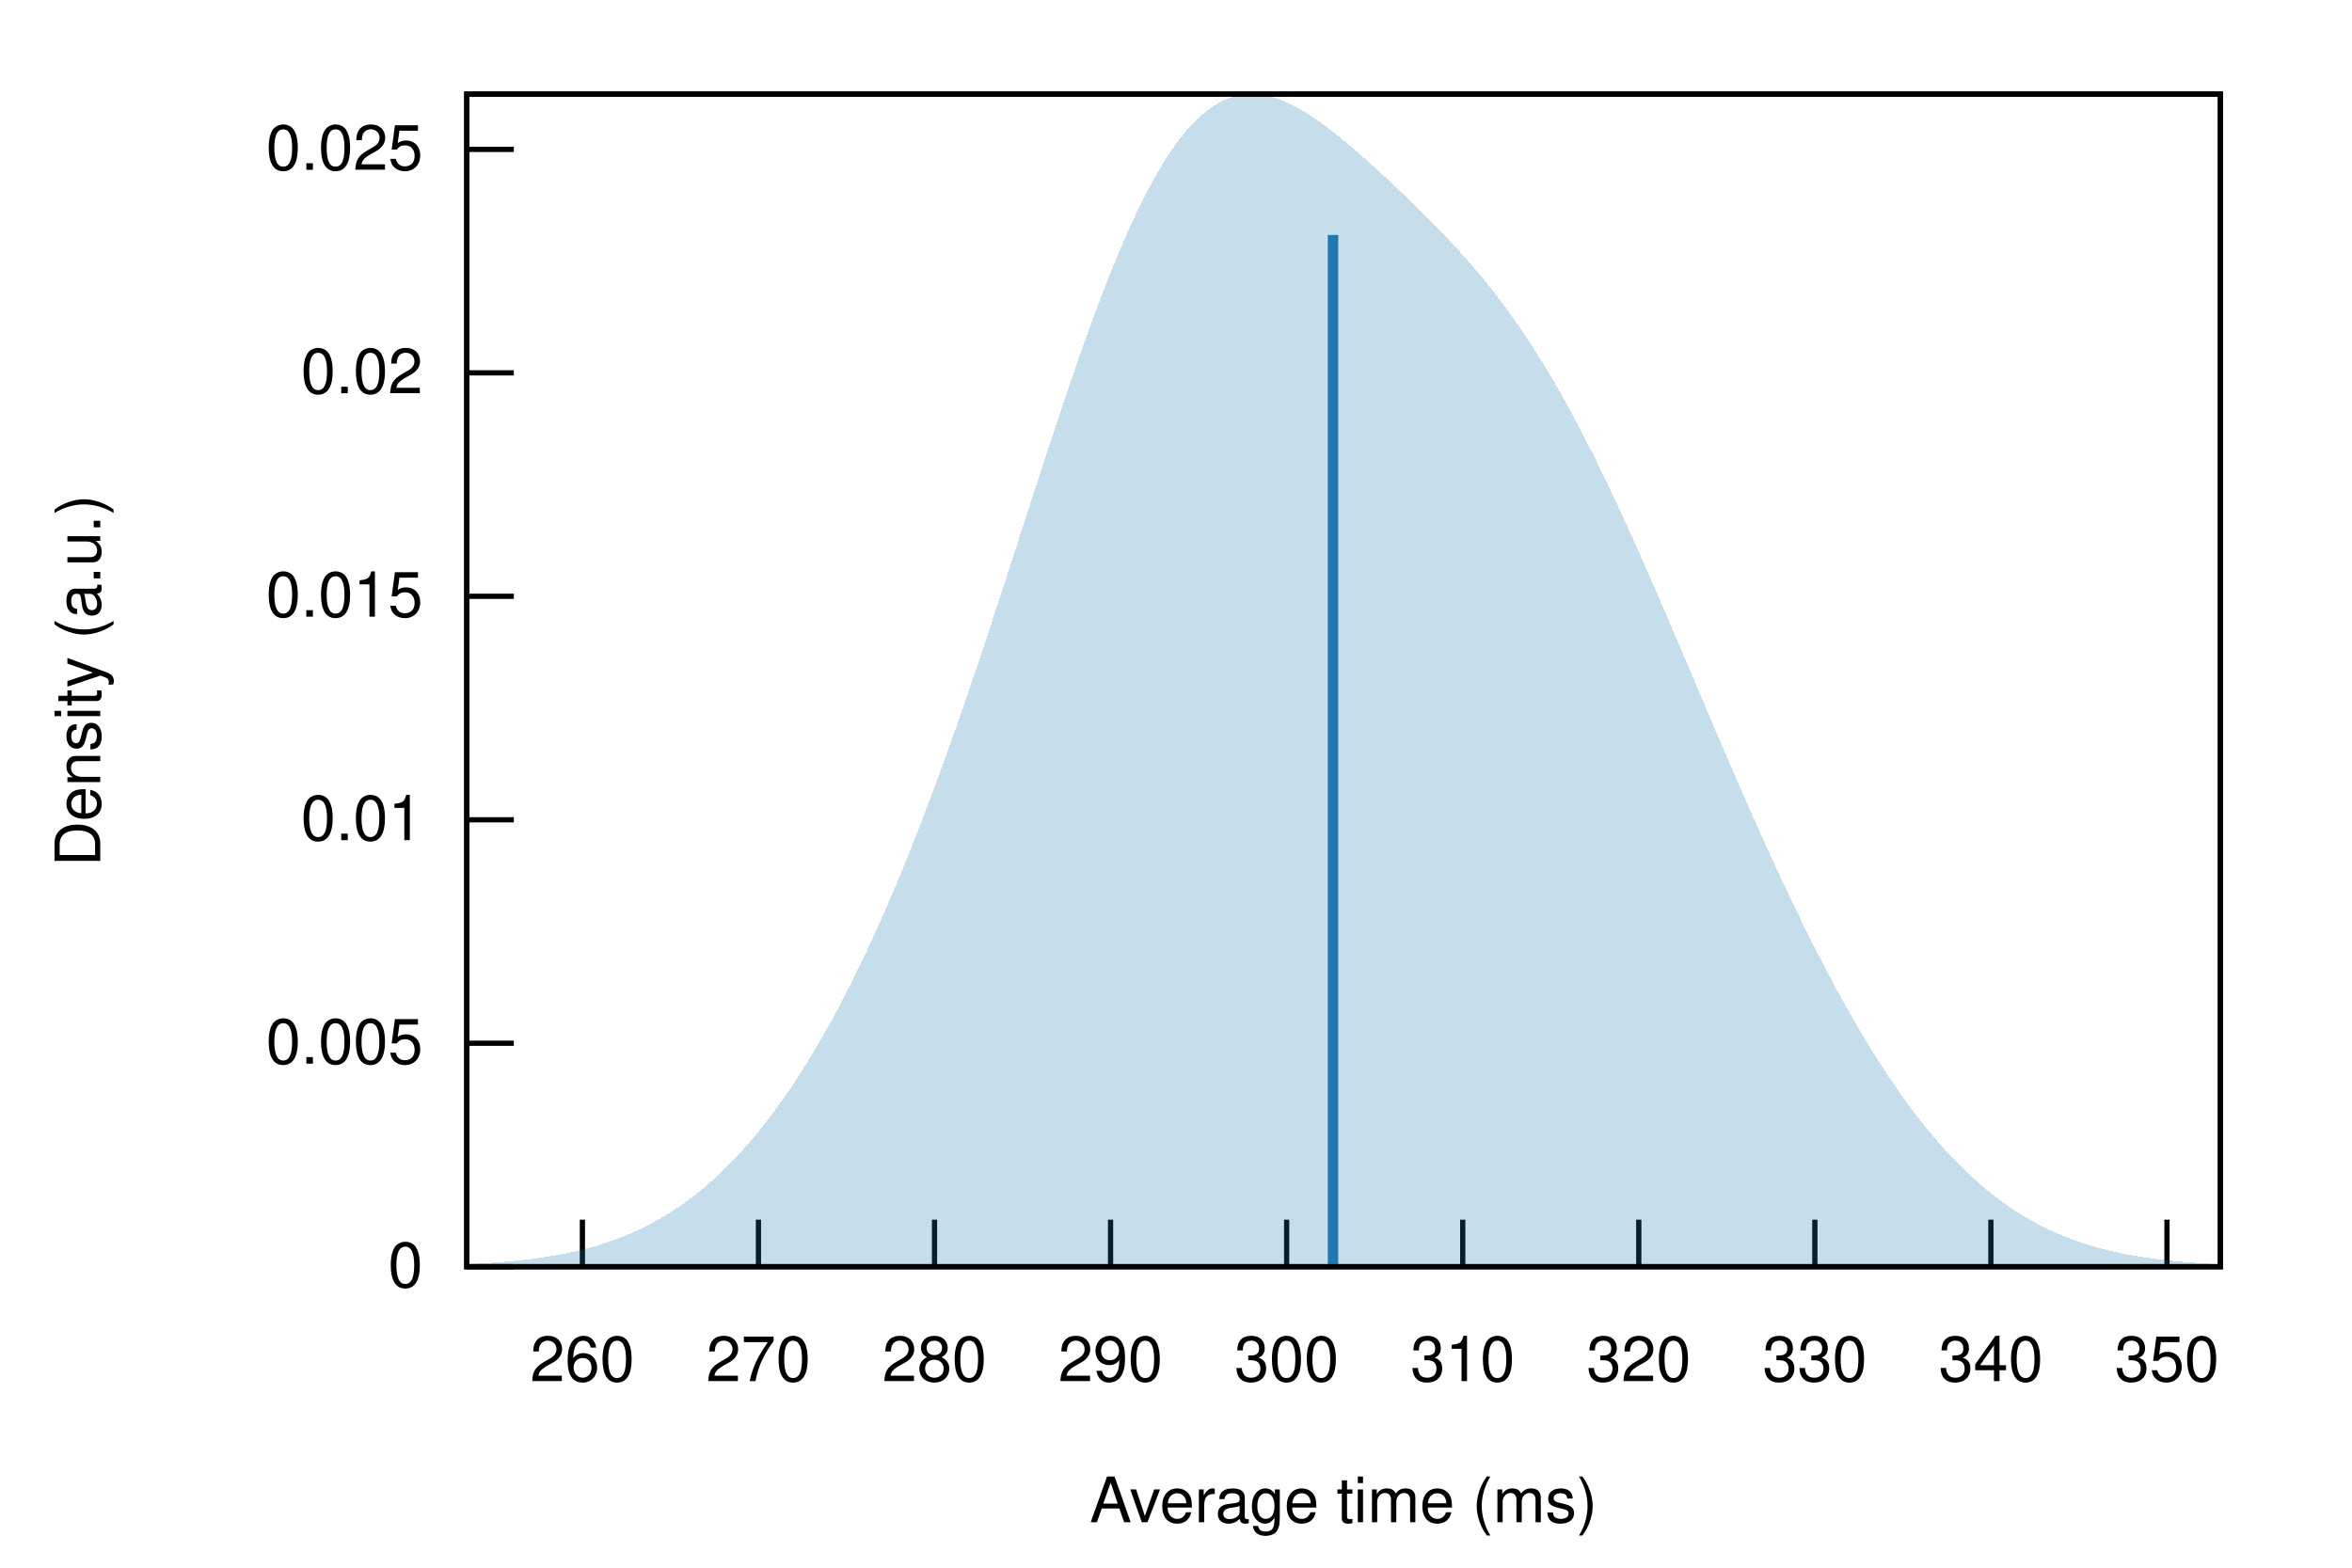
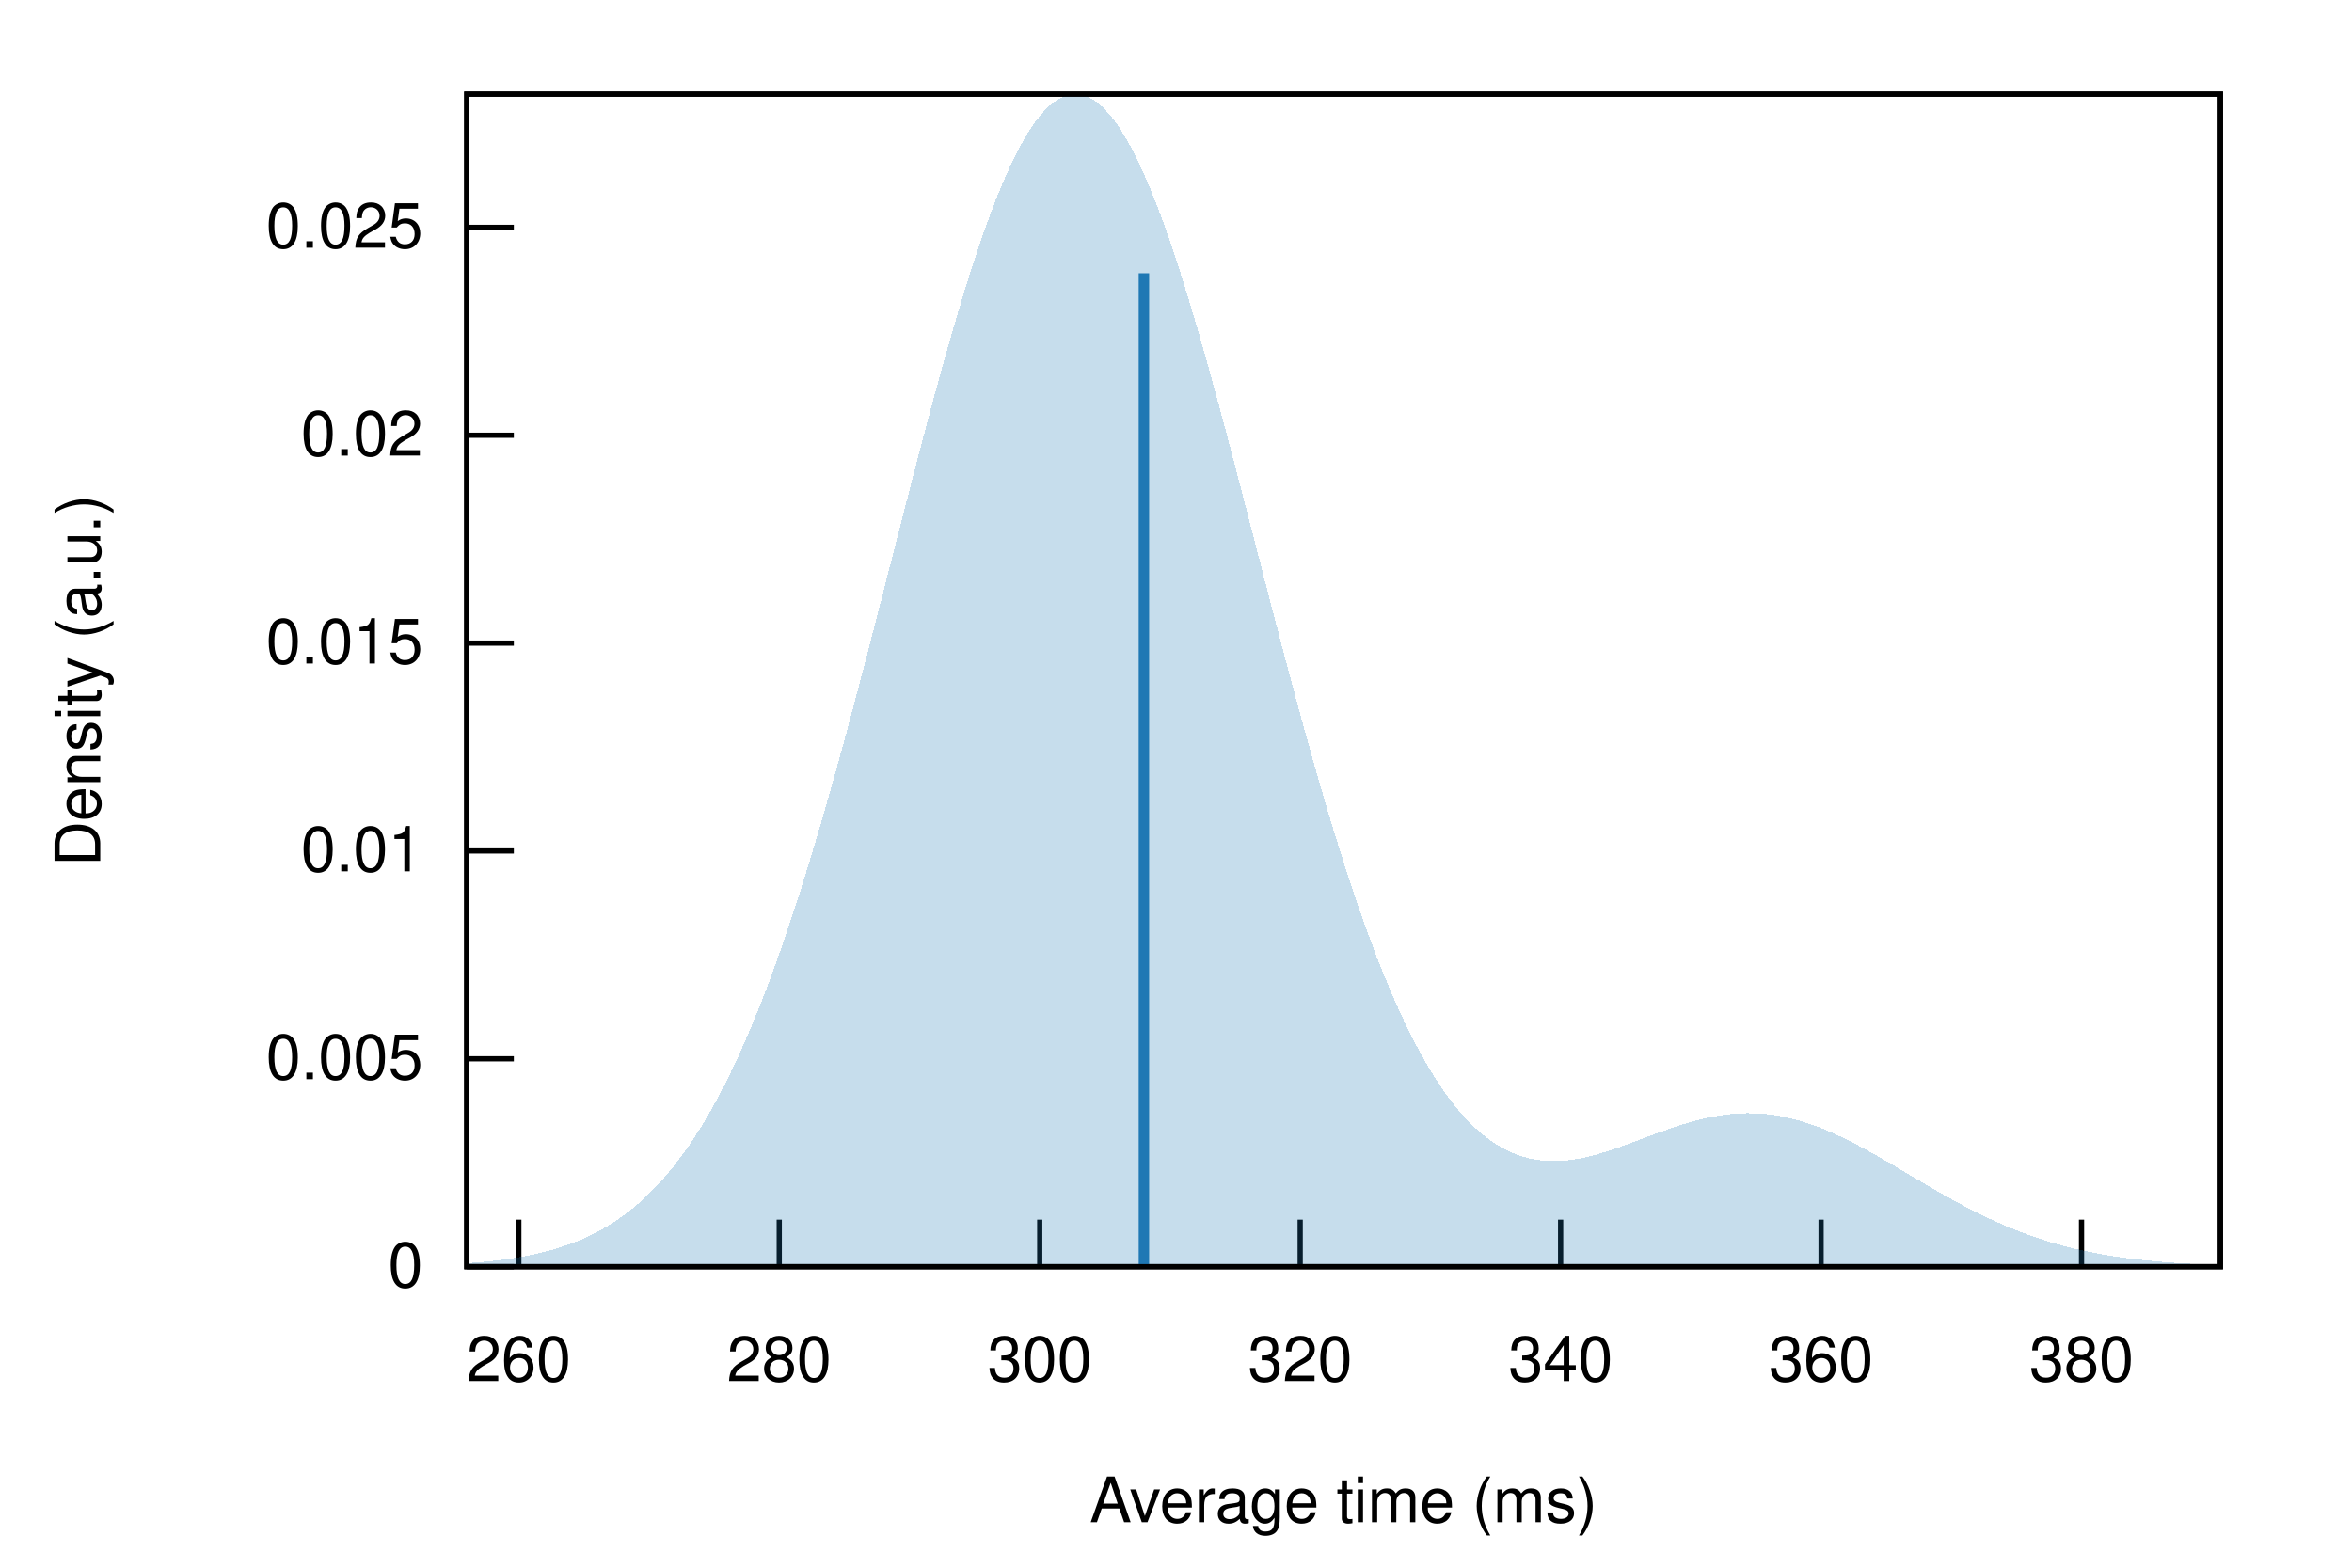
<svg xmlns="http://www.w3.org/2000/svg" xmlns:xlink="http://www.w3.org/1999/xlink" viewBox="0 0 450 300">
  <g id="gnuplot_canvas">
    <rect x="0" y="0" width="450" height="300" fill="none" />
    <defs>
      <circle id="gpDot" r="0.5" stroke-width="0.5" stroke="currentColor" />
      <path id="gpPt0" stroke-width="0.222" stroke="currentColor" d="M-1,0 h2 M0,-1 v2" />
      <path id="gpPt1" stroke-width="0.222" stroke="currentColor" d="M-1,-1 L1,1 M1,-1 L-1,1" />
      <path id="gpPt2" stroke-width="0.222" stroke="currentColor" d="M-1,0 L1,0 M0,-1 L0,1 M-1,-1 L1,1 M-1,1 L1,-1" />
      <rect id="gpPt3" stroke-width="0.222" stroke="currentColor" x="-1" y="-1" width="2" height="2" />
      <rect id="gpPt4" stroke-width="0.222" stroke="currentColor" fill="currentColor" x="-1" y="-1" width="2" height="2" />
      <circle id="gpPt5" stroke-width="0.222" stroke="currentColor" cx="0" cy="0" r="1" />
      <use xlink:href="#gpPt5" id="gpPt6" fill="currentColor" stroke="none" />
      <path id="gpPt7" stroke-width="0.222" stroke="currentColor" d="M0,-1.33 L-1.33,0.67 L1.33,0.67 z" />
      <use xlink:href="#gpPt7" id="gpPt8" fill="currentColor" stroke="none" />
      <use xlink:href="#gpPt7" id="gpPt9" stroke="currentColor" transform="rotate(180)" />
      <use xlink:href="#gpPt9" id="gpPt10" fill="currentColor" stroke="none" />
      <use xlink:href="#gpPt3" id="gpPt11" stroke="currentColor" transform="rotate(45)" />
      <use xlink:href="#gpPt11" id="gpPt12" fill="currentColor" stroke="none" />
      <path id="gpPt13" stroke-width="0.222" stroke="currentColor" d="M0,1.330 L1.265,0.411 L0.782,-1.067 L-0.782,-1.076 L-1.265,0.411 z" />
      <use xlink:href="#gpPt13" id="gpPt14" fill="currentColor" stroke="none" />
      <filter id="textbox" filterUnits="objectBoundingBox" x="0" y="0" height="1" width="1">
        <feFlood flood-color="white" flood-opacity="1" result="bgnd" />
        <feComposite in="SourceGraphic" in2="bgnd" operator="atop" />
      </filter>
      <filter id="greybox" filterUnits="objectBoundingBox" x="0" y="0" height="1" width="1">
        <feFlood flood-color="lightgrey" flood-opacity="1" result="grey" />
        <feComposite in="SourceGraphic" in2="grey" operator="atop" />
      </filter>
    </defs>
    <g fill="none" color="white" stroke="currentColor" stroke-width="1.00" stroke-linecap="butt" stroke-linejoin="miter">
</g>
    <g fill="none" color="black" stroke="currentColor" stroke-width="1.00" stroke-linecap="butt" stroke-linejoin="miter">
      <path stroke="black" d="M89.31,242.40 L98.31,242.40  " />
      <g transform="translate(80.92,246.30)" stroke="none" fill="black" font-family="Helvetica" font-size="12.00" text-anchor="end">
        <text>
          <tspan font-family="Helvetica"> 0</tspan>
        </text>
      </g>
    </g>
    <g fill="none" color="black" stroke="currentColor" stroke-width="1.00" stroke-linecap="butt" stroke-linejoin="miter">
-       <path stroke="black" d="M89.31,199.64 L98.31,199.64  " />
-       <g transform="translate(80.92,203.54)" stroke="none" fill="black" font-family="Helvetica" font-size="12.00" text-anchor="end">
+       <path stroke="black" d="M89.31,202.62 L98.31,202.62  " />
+       <g transform="translate(80.92,206.52)" stroke="none" fill="black" font-family="Helvetica" font-size="12.00" text-anchor="end">
        <text>
          <tspan font-family="Helvetica"> 0.005</tspan>
        </text>
      </g>
    </g>
    <g fill="none" color="black" stroke="currentColor" stroke-width="1.00" stroke-linecap="butt" stroke-linejoin="miter">
-       <path stroke="black" d="M89.31,156.88 L98.31,156.88  " />
-       <g transform="translate(80.92,160.78)" stroke="none" fill="black" font-family="Helvetica" font-size="12.00" text-anchor="end">
+       <path stroke="black" d="M89.31,162.84 L98.31,162.84  " />
+       <g transform="translate(80.92,166.74)" stroke="none" fill="black" font-family="Helvetica" font-size="12.00" text-anchor="end">
        <text>
          <tspan font-family="Helvetica"> 0.01</tspan>
        </text>
      </g>
    </g>
    <g fill="none" color="black" stroke="currentColor" stroke-width="1.00" stroke-linecap="butt" stroke-linejoin="miter">
-       <path stroke="black" d="M89.31,114.11 L98.31,114.11  " />
-       <g transform="translate(80.92,118.01)" stroke="none" fill="black" font-family="Helvetica" font-size="12.00" text-anchor="end">
+       <path stroke="black" d="M89.31,123.07 L98.31,123.07  " />
+       <g transform="translate(80.92,126.97)" stroke="none" fill="black" font-family="Helvetica" font-size="12.00" text-anchor="end">
        <text>
          <tspan font-family="Helvetica"> 0.015</tspan>
        </text>
      </g>
    </g>
    <g fill="none" color="black" stroke="currentColor" stroke-width="1.00" stroke-linecap="butt" stroke-linejoin="miter">
-       <path stroke="black" d="M89.31,71.35 L98.31,71.35  " />
-       <g transform="translate(80.92,75.25)" stroke="none" fill="black" font-family="Helvetica" font-size="12.00" text-anchor="end">
+       <path stroke="black" d="M89.31,83.29 L98.31,83.29  " />
+       <g transform="translate(80.92,87.19)" stroke="none" fill="black" font-family="Helvetica" font-size="12.00" text-anchor="end">
        <text>
          <tspan font-family="Helvetica"> 0.02</tspan>
        </text>
      </g>
    </g>
    <g fill="none" color="black" stroke="currentColor" stroke-width="1.00" stroke-linecap="butt" stroke-linejoin="miter">
-       <path stroke="black" d="M89.31,28.59 L98.31,28.59  " />
-       <g transform="translate(80.92,32.49)" stroke="none" fill="black" font-family="Helvetica" font-size="12.00" text-anchor="end">
+       <path stroke="black" d="M89.31,43.51 L98.31,43.51  " />
+       <g transform="translate(80.92,47.41)" stroke="none" fill="black" font-family="Helvetica" font-size="12.00" text-anchor="end">
        <text>
          <tspan font-family="Helvetica"> 0.025</tspan>
        </text>
      </g>
    </g>
    <g fill="none" color="black" stroke="currentColor" stroke-width="1.00" stroke-linecap="butt" stroke-linejoin="miter">
-       <path stroke="black" d="M111.43,242.40 L111.43,233.40  " />
-       <g transform="translate(111.43,264.30)" stroke="none" fill="black" font-family="Helvetica" font-size="12.00" text-anchor="middle">
+       <path stroke="black" d="M99.26,242.40 L99.26,233.40  " />
+       <g transform="translate(99.26,264.30)" stroke="none" fill="black" font-family="Helvetica" font-size="12.00" text-anchor="middle">
        <text>
          <tspan font-family="Helvetica"> 260</tspan>
        </text>
      </g>
    </g>
    <g fill="none" color="black" stroke="currentColor" stroke-width="1.00" stroke-linecap="butt" stroke-linejoin="miter">
-       <path stroke="black" d="M145.11,242.40 L145.11,233.40  " />
-       <g transform="translate(145.11,264.30)" stroke="none" fill="black" font-family="Helvetica" font-size="12.00" text-anchor="middle">
-         <text>
-           <tspan font-family="Helvetica"> 270</tspan>
-         </text>
-       </g>
-     </g>
-     <g fill="none" color="black" stroke="currentColor" stroke-width="1.00" stroke-linecap="butt" stroke-linejoin="miter">
-       <path stroke="black" d="M178.80,242.40 L178.80,233.40  " />
-       <g transform="translate(178.80,264.30)" stroke="none" fill="black" font-family="Helvetica" font-size="12.00" text-anchor="middle">
+       <path stroke="black" d="M149.09,242.40 L149.09,233.40  " />
+       <g transform="translate(149.09,264.30)" stroke="none" fill="black" font-family="Helvetica" font-size="12.00" text-anchor="middle">
        <text>
          <tspan font-family="Helvetica"> 280</tspan>
        </text>
      </g>
    </g>
    <g fill="none" color="black" stroke="currentColor" stroke-width="1.00" stroke-linecap="butt" stroke-linejoin="miter">
-       <path stroke="black" d="M212.48,242.40 L212.48,233.40  " />
-       <g transform="translate(212.48,264.30)" stroke="none" fill="black" font-family="Helvetica" font-size="12.00" text-anchor="middle">
-         <text>
-           <tspan font-family="Helvetica"> 290</tspan>
-         </text>
-       </g>
-     </g>
-     <g fill="none" color="black" stroke="currentColor" stroke-width="1.00" stroke-linecap="butt" stroke-linejoin="miter">
-       <path stroke="black" d="M246.17,242.40 L246.17,233.40  " />
-       <g transform="translate(246.17,264.30)" stroke="none" fill="black" font-family="Helvetica" font-size="12.00" text-anchor="middle">
+       <path stroke="black" d="M198.93,242.40 L198.93,233.40  " />
+       <g transform="translate(198.93,264.30)" stroke="none" fill="black" font-family="Helvetica" font-size="12.00" text-anchor="middle">
        <text>
          <tspan font-family="Helvetica"> 300</tspan>
        </text>
      </g>
    </g>
    <g fill="none" color="black" stroke="currentColor" stroke-width="1.00" stroke-linecap="butt" stroke-linejoin="miter">
-       <path stroke="black" d="M279.86,242.40 L279.86,233.40  " />
-       <g transform="translate(279.86,264.30)" stroke="none" fill="black" font-family="Helvetica" font-size="12.00" text-anchor="middle">
-         <text>
-           <tspan font-family="Helvetica"> 310</tspan>
-         </text>
-       </g>
-     </g>
-     <g fill="none" color="black" stroke="currentColor" stroke-width="1.00" stroke-linecap="butt" stroke-linejoin="miter">
-       <path stroke="black" d="M313.54,242.40 L313.54,233.40  " />
-       <g transform="translate(313.54,264.30)" stroke="none" fill="black" font-family="Helvetica" font-size="12.00" text-anchor="middle">
+       <path stroke="black" d="M248.76,242.40 L248.76,233.40  " />
+       <g transform="translate(248.76,264.30)" stroke="none" fill="black" font-family="Helvetica" font-size="12.00" text-anchor="middle">
        <text>
          <tspan font-family="Helvetica"> 320</tspan>
        </text>
      </g>
    </g>
    <g fill="none" color="black" stroke="currentColor" stroke-width="1.00" stroke-linecap="butt" stroke-linejoin="miter">
-       <path stroke="black" d="M347.23,242.40 L347.23,233.40  " />
-       <g transform="translate(347.23,264.30)" stroke="none" fill="black" font-family="Helvetica" font-size="12.00" text-anchor="middle">
-         <text>
-           <tspan font-family="Helvetica"> 330</tspan>
-         </text>
-       </g>
-     </g>
-     <g fill="none" color="black" stroke="currentColor" stroke-width="1.00" stroke-linecap="butt" stroke-linejoin="miter">
-       <path stroke="black" d="M380.91,242.40 L380.91,233.40  " />
-       <g transform="translate(380.91,264.30)" stroke="none" fill="black" font-family="Helvetica" font-size="12.00" text-anchor="middle">
+       <path stroke="black" d="M298.59,242.40 L298.59,233.40  " />
+       <g transform="translate(298.59,264.30)" stroke="none" fill="black" font-family="Helvetica" font-size="12.00" text-anchor="middle">
        <text>
          <tspan font-family="Helvetica"> 340</tspan>
        </text>
      </g>
    </g>
    <g fill="none" color="black" stroke="currentColor" stroke-width="1.00" stroke-linecap="butt" stroke-linejoin="miter">
-       <path stroke="black" d="M414.60,242.40 L414.60,233.40  " />
-       <g transform="translate(414.60,264.30)" stroke="none" fill="black" font-family="Helvetica" font-size="12.00" text-anchor="middle">
+       <path stroke="black" d="M348.42,242.40 L348.42,233.40  " />
+       <g transform="translate(348.42,264.30)" stroke="none" fill="black" font-family="Helvetica" font-size="12.00" text-anchor="middle">
        <text>
-           <tspan font-family="Helvetica"> 350</tspan>
+           <tspan font-family="Helvetica"> 360</tspan>
+         </text>
+       </g>
+     </g>
+     <g fill="none" color="black" stroke="currentColor" stroke-width="1.00" stroke-linecap="butt" stroke-linejoin="miter">
+       <path stroke="black" d="M398.25,242.40 L398.25,233.40  " />
+       <g transform="translate(398.25,264.30)" stroke="none" fill="black" font-family="Helvetica" font-size="12.00" text-anchor="middle">
+         <text>
+           <tspan font-family="Helvetica"> 380</tspan>
        </text>
      </g>
    </g>
    <g fill="none" color="black" stroke="currentColor" stroke-width="1.00" stroke-linecap="butt" stroke-linejoin="miter">
</g>
    <g fill="none" color="black" stroke="currentColor" stroke-width="1.00" stroke-linecap="butt" stroke-linejoin="miter">
      <path stroke="black" d="M89.31,18.01 L89.31,242.40 L424.82,242.40 L424.82,18.01 L89.31,18.01 Z  " />
    </g>
    <g fill="none" color="black" stroke="currentColor" stroke-width="1.00" stroke-linecap="butt" stroke-linejoin="miter">
</g>
    <g id="gnuplot_plot_1">
      <g fill="none" color="black" stroke="currentColor" stroke-width="1.00" stroke-linecap="butt" stroke-linejoin="miter">
        <g stroke="none" shape-rendering="crispEdges">
-           <polygon fill="rgb( 31, 120, 180)" fill-opacity="0.25" points="89.31,241.93 89.98,241.90 90.65,241.87 91.33,241.83 92.00,241.79 92.67,241.75 93.34,241.71 94.02,241.66 94.69,241.61 95.36,241.56 96.03,241.51 96.71,241.45 97.38,241.39 98.05,241.33 98.72,241.26 99.40,241.19 100.07,241.12 100.74,241.04 101.41,240.96 102.08,240.87 102.76,240.78 103.43,240.69 104.10,240.59 104.77,240.48 105.45,240.37 106.12,240.26 106.79,240.14 107.46,240.01 108.14,239.88 108.81,239.74 109.48,239.59 110.15,239.44 110.83,239.28 111.50,239.12 112.17,238.94 112.84,238.76 113.52,238.57 114.19,238.38 114.86,238.17 115.53,237.96 116.20,237.74 116.88,237.51 117.55,237.27 118.22,237.02 118.89,236.76 119.57,236.49 120.24,236.21 120.91,235.92 121.58,235.62 122.26,235.31 122.93,234.99 123.60,234.66 124.27,234.31 124.95,233.95 125.62,233.58 126.29,233.20 126.96,232.81 127.63,232.40 128.31,231.98 128.98,231.55 129.65,231.10 130.32,230.64 131.00,230.16 131.67,229.67 132.34,229.17 133.01,228.65 133.69,228.11 134.36,227.56 135.03,227.00 135.70,226.42 136.38,225.82 137.05,225.21 137.72,224.58 138.39,223.93 139.06,223.27 139.74,222.59 140.41,221.90 141.08,221.19 141.75,220.46 142.43,219.71 143.10,218.95 143.77,218.17 144.44,217.37 145.12,216.55 145.79,215.71 146.46,214.86 147.13,213.99 147.81,213.10 148.48,212.19 149.15,211.26 149.82,210.31 150.50,209.34 151.17,208.36 151.84,207.36 152.51,206.33 153.18,205.29 153.86,204.23 154.53,203.15 155.20,202.05 155.87,200.92 156.55,199.78 157.22,198.62 157.89,197.44 158.56,196.24 159.24,195.02 159.91,193.78 160.58,192.52 161.25,191.24 161.93,189.94 162.60,188.62 163.27,187.27 163.94,185.91 164.61,184.53 165.29,183.13 165.96,181.70 166.63,180.26 167.30,178.79 167.98,177.31 168.65,175.80 169.32,174.28 169.99,172.73 170.67,171.16 171.34,169.58 172.01,167.97 172.68,166.34 173.36,164.70 174.03,163.03 174.70,161.34 175.37,159.64 176.05,157.91 176.72,156.17 177.39,154.40 178.06,152.62 178.73,150.82 179.41,149.00 180.08,147.17 180.75,145.32 181.42,143.45 182.10,141.56 182.77,139.66 183.44,137.74 184.11,135.80 184.79,133.86 185.46,131.90 186.13,129.92 186.80,127.93 187.48,125.93 188.15,123.92 188.82,121.90 189.49,119.87 190.16,117.83 190.84,115.78 191.51,113.72 192.18,111.66 192.85,109.59 193.53,107.52 194.20,105.44 194.87,103.36 195.54,101.28 196.22,99.20 196.89,97.13 197.56,95.05 198.23,92.98 198.91,90.91 199.58,88.85 200.25,86.79 200.92,84.74 201.59,82.70 202.27,80.68 202.94,78.66 203.61,76.66 204.28,74.68 204.96,72.71 205.63,70.76 206.30,68.82 206.97,66.91 207.65,65.02 208.32,63.15 208.99,61.31 209.66,59.49 210.34,57.70 211.01,55.94 211.68,54.21 212.35,52.51 213.03,50.84 213.70,49.20 214.37,47.60 215.04,46.03 215.71,44.50 216.39,43.01 217.06,41.55 217.73,40.14 218.40,38.76 219.08,37.43 219.75,36.14 220.42,34.89 221.09,33.68 221.77,32.52 222.44,31.40 223.11,30.32 223.78,29.30 224.46,28.31 225.13,27.37 225.80,26.48 226.47,25.64 227.14,24.84 227.82,24.08 228.49,23.37 229.16,22.71 229.83,22.10 230.51,21.53 231.18,21.00 231.85,20.52 232.52,20.08 233.20,19.69 233.87,19.34 234.54,19.03 235.21,18.77 235.89,18.54 236.56,18.36 237.23,18.21 237.90,18.11 238.57,18.04 239.25,18.01 239.92,18.01 240.59,18.05 241.26,18.13 241.94,18.23 242.61,18.37 243.28,18.54 243.95,18.74 244.63,18.96 245.30,19.21 245.97,19.49 246.64,19.80 247.32,20.12 247.99,20.47 248.66,20.84 249.33,21.24 250.01,21.65 250.68,22.08 251.35,22.52 252.02,22.98 252.69,23.46 253.37,23.95 254.04,24.45 254.71,24.97 255.38,25.50 256.06,26.04 256.73,26.58 257.40,27.14 258.07,27.70 258.75,28.28 259.42,28.86 260.09,29.44 260.76,30.03 261.44,30.63 262.11,31.23 262.78,31.84 263.45,32.45 264.12,33.07 264.80,33.69 265.47,34.31 266.14,34.94 266.81,35.57 267.49,36.21 268.16,36.85 268.83,37.49 269.50,38.13 270.18,38.78 270.85,39.44 271.52,40.10 272.19,40.76 272.87,41.43 273.54,42.11 274.21,42.79 274.88,43.47 275.56,44.17 276.23,44.87 276.90,45.58 277.57,46.29 278.24,47.02 278.92,47.75 279.59,48.49 280.26,49.24 280.93,50.01 281.61,50.78 282.28,51.57 282.95,52.36 283.62,53.17 284.30,54.00 284.97,54.83 285.64,55.68 286.31,56.55 286.99,57.43 287.66,58.32 288.33,59.23 289.00,60.16 289.67,61.10 290.35,62.06 291.02,63.04 291.69,64.03 292.36,65.04 293.04,66.07 293.71,67.12 294.38,68.18 295.05,69.27 295.73,70.37 296.40,71.49 297.07,72.62 297.74,73.78 298.42,74.95 299.09,76.14 299.76,77.35 300.43,78.58 301.10,79.82 301.78,81.08 302.45,82.36 303.12,83.66 303.79,84.97 304.47,86.30 305.14,87.64 305.81,89.00 306.48,90.38 307.16,91.77 307.83,93.17 308.50,94.59 309.17,96.02 309.85,97.46 310.52,98.92 311.19,100.39 311.86,101.87 312.54,103.36 313.21,104.86 313.88,106.37 314.55,107.89 315.22,109.41 315.90,110.95 316.57,112.49 317.24,114.04 317.91,115.59 318.59,117.15 319.26,118.72 319.93,120.29 320.60,121.86 321.28,123.44 321.95,125.02 322.62,126.60 323.29,128.18 323.97,129.76 324.64,131.34 325.31,132.93 325.98,134.51 326.65,136.09 327.33,137.67 328.00,139.24 328.67,140.82 329.34,142.39 330.02,143.95 330.69,145.51 331.36,147.07 332.03,148.62 332.71,150.17 333.38,151.71 334.05,153.24 334.72,154.76 335.40,156.28 336.07,157.79 336.74,159.29 337.41,160.79 338.08,162.27 338.76,163.75 339.43,165.21 340.10,166.67 340.77,168.11 341.45,169.55 342.12,170.97 342.79,172.38 343.46,173.78 344.14,175.17 344.81,176.55 345.48,177.91 346.15,179.27 346.83,180.61 347.50,181.93 348.17,183.24 348.84,184.54 349.52,185.83 350.19,187.10 350.86,188.36 351.53,189.60 352.20,190.83 352.88,192.04 353.55,193.24 354.22,194.43 354.89,195.60 355.57,196.75 356.24,197.89 356.91,199.01 357.58,200.12 358.26,201.21 358.93,202.28 359.60,203.34 360.27,204.38 360.95,205.41 361.62,206.42 362.29,207.41 362.96,208.39 363.63,209.35 364.31,210.29 364.98,211.22 365.65,212.13 366.32,213.02 367.00,213.90 367.67,214.75 368.34,215.60 369.01,216.42 369.69,217.23 370.36,218.03 371.03,218.80 371.70,219.56 372.38,220.30 373.05,221.03 373.72,221.74 374.39,222.44 375.07,223.11 375.74,223.77 376.41,224.42 377.08,225.05 377.75,225.66 378.43,226.26 379.10,226.85 379.77,227.41 380.44,227.97 381.12,228.50 381.79,229.03 382.46,229.54 383.13,230.03 383.81,230.51 384.48,230.98 385.15,231.43 385.82,231.87 386.50,232.29 387.17,232.70 387.84,233.10 388.51,233.49 389.18,233.86 389.86,234.22 390.53,234.57 391.20,234.91 391.87,235.23 392.55,235.55 393.22,235.85 393.89,236.15 394.56,236.43 395.24,236.70 395.91,236.96 396.58,237.21 397.25,237.46 397.93,237.69 398.60,237.91 399.27,238.13 399.94,238.34 400.61,238.53 401.29,238.73 401.96,238.91 402.63,239.08 403.30,239.25 403.98,239.41 404.65,239.56 405.32,239.71 405.99,239.85 406.67,239.99 407.34,240.11 408.01,240.24 408.68,240.35 409.36,240.46 410.03,240.57 410.70,240.67 411.37,240.77 412.05,240.86 412.72,240.95 413.39,241.03 414.06,241.11 414.73,241.18 415.41,241.25 416.08,241.32 416.75,241.38 417.42,241.45 418.10,241.50 418.77,241.56 419.44,241.61 420.11,241.66 420.79,241.70 421.46,241.75 422.13,241.79 422.80,241.83 423.48,241.86 424.15,241.90 424.82,241.93 424.82,242.40 424.15,242.40 423.48,242.40 422.80,242.40 422.13,242.40 421.46,242.40 420.79,242.40 420.11,242.40 419.44,242.40 418.77,242.40 418.10,242.40 417.42,242.40 416.75,242.40 416.08,242.40 415.41,242.40 414.73,242.40 414.06,242.40 413.39,242.40 412.72,242.40 412.05,242.40 411.37,242.40 410.70,242.40 410.03,242.40 409.36,242.40 408.68,242.40 408.01,242.40 407.34,242.40 406.67,242.40 405.99,242.40 405.32,242.40 404.65,242.40 403.98,242.40 403.30,242.40 402.63,242.40 401.96,242.40 401.29,242.40 400.61,242.40 399.94,242.40 399.27,242.40 398.60,242.40 397.93,242.40 397.25,242.40 396.58,242.40 395.91,242.40 395.24,242.40 394.56,242.40 393.89,242.40 393.22,242.40 392.55,242.40 391.87,242.40 391.20,242.40 390.53,242.40 389.86,242.40 389.18,242.40 388.51,242.40 387.84,242.40 387.17,242.40 386.50,242.40 385.82,242.40 385.15,242.40 384.48,242.40 383.81,242.40 383.13,242.40 382.46,242.40 381.79,242.40 381.12,242.40 380.44,242.40 379.77,242.40 379.10,242.40 378.43,242.40 377.75,242.40 377.08,242.40 376.41,242.40 375.74,242.40 375.07,242.40 374.39,242.40 373.72,242.40 373.05,242.40 372.38,242.40 371.70,242.40 371.03,242.40 370.36,242.40 369.69,242.40 369.01,242.40 368.34,242.40 367.67,242.40 367.00,242.40 366.32,242.40 365.65,242.40 364.98,242.40 364.31,242.40 363.63,242.40 362.96,242.40 362.29,242.40 361.62,242.40 360.95,242.40 360.27,242.40 359.60,242.40 358.93,242.40 358.26,242.40 357.58,242.40 356.91,242.40 356.24,242.40 355.57,242.40 354.89,242.40 354.22,242.40 353.55,242.40 352.88,242.40 352.20,242.40 351.53,242.40 350.86,242.40 350.19,242.40 349.52,242.40 348.84,242.40 348.17,242.40 347.50,242.40 346.83,242.40 346.15,242.40 345.48,242.40 344.81,242.40 344.14,242.40 343.46,242.40 342.79,242.40 342.12,242.40 341.45,242.40 340.77,242.40 340.10,242.40 339.43,242.40 338.76,242.40 338.08,242.40 337.41,242.40 336.74,242.40 336.07,242.40 335.40,242.40 334.72,242.40 334.05,242.40 333.38,242.40 332.71,242.40 332.03,242.40 331.36,242.40 330.69,242.40 330.02,242.40 329.34,242.40 328.67,242.40 328.00,242.40 327.33,242.40 326.65,242.40 325.98,242.40 325.31,242.40 324.64,242.40 323.97,242.40 323.29,242.40 322.62,242.40 321.95,242.40 321.28,242.40 320.60,242.40 319.93,242.40 319.26,242.40 318.59,242.40 317.91,242.40 317.24,242.40 316.57,242.40 315.90,242.40 315.22,242.40 314.55,242.40 313.88,242.40 313.21,242.40 312.54,242.40 311.86,242.40 311.19,242.40 310.52,242.40 309.85,242.40 309.17,242.40 308.50,242.40 307.83,242.40 307.16,242.40 306.48,242.40 305.81,242.40 305.14,242.40 304.47,242.40 303.79,242.40 303.12,242.40 302.45,242.40 301.78,242.40 301.10,242.40 300.43,242.40 299.76,242.40 299.09,242.40 298.42,242.40 297.74,242.40 297.07,242.40 296.40,242.40 295.73,242.40 295.05,242.40 294.38,242.40 293.71,242.40 293.04,242.40 292.36,242.40 291.69,242.40 291.02,242.40 290.35,242.40 289.67,242.40 289.00,242.40 288.33,242.40 287.66,242.40 286.99,242.40 286.31,242.40 285.64,242.40 284.97,242.40 284.30,242.40 283.62,242.40 282.95,242.40 282.28,242.40 281.61,242.40 280.93,242.40 280.26,242.40 279.59,242.40 278.92,242.40 278.24,242.40 277.57,242.40 276.90,242.40 276.23,242.40 275.56,242.40 274.88,242.40 274.21,242.40 273.54,242.40 272.87,242.40 272.19,242.40 271.52,242.40 270.85,242.40 270.18,242.40 269.50,242.40 268.83,242.40 268.16,242.40 267.49,242.40 266.81,242.40 266.14,242.40 265.47,242.40 264.80,242.40 264.12,242.40 263.45,242.40 262.78,242.40 262.11,242.40 261.44,242.40 260.76,242.40 260.09,242.40 259.42,242.40 258.75,242.40 258.07,242.40 257.40,242.40 256.73,242.40 256.06,242.40 255.38,242.40 254.71,242.40 254.04,242.40 253.37,242.40 252.69,242.40 252.02,242.40 251.35,242.40 250.68,242.40 250.01,242.40 249.33,242.40 248.66,242.40 247.99,242.40 247.32,242.40 246.64,242.40 245.97,242.40 245.30,242.40 244.63,242.40 243.95,242.40 243.28,242.40 242.61,242.40 241.94,242.40 241.26,242.40 240.59,242.40 239.92,242.40 239.25,242.40 238.57,242.40 237.90,242.40 237.23,242.40 236.56,242.40 235.89,242.40 235.21,242.40 234.54,242.40 233.87,242.40 233.20,242.40 232.52,242.40 231.85,242.40 231.18,242.40 230.51,242.40 229.83,242.40 229.16,242.40 228.49,242.40 227.82,242.40 227.14,242.40 226.47,242.40 225.80,242.40 225.13,242.40 224.46,242.40 223.78,242.40 223.11,242.40 222.44,242.40 221.77,242.40 221.09,242.40 220.42,242.40 219.75,242.40 219.08,242.40 218.40,242.40 217.73,242.40 217.06,242.40 216.39,242.40 215.71,242.40 215.04,242.40 214.37,242.40 213.70,242.40 213.03,242.40 212.35,242.40 211.68,242.40 211.01,242.40 210.34,242.40 209.66,242.40 208.99,242.40 208.32,242.40 207.65,242.40 206.97,242.40 206.30,242.40 205.63,242.40 204.96,242.40 204.28,242.40 203.61,242.40 202.94,242.40 202.27,242.40 201.59,242.40 200.92,242.40 200.25,242.40 199.58,242.40 198.91,242.40 198.23,242.40 197.56,242.40 196.89,242.40 196.22,242.40 195.54,242.40 194.87,242.40 194.20,242.40 193.53,242.40 192.85,242.40 192.18,242.40 191.51,242.40 190.84,242.40 190.16,242.40 189.49,242.40 188.82,242.40 188.15,242.40 187.48,242.40 186.80,242.40 186.13,242.40 185.46,242.40 184.79,242.40 184.11,242.40 183.44,242.40 182.77,242.40 182.10,242.40 181.42,242.40 180.75,242.40 180.08,242.40 179.41,242.40 178.73,242.40 178.06,242.40 177.39,242.40 176.72,242.40 176.05,242.40 175.37,242.40 174.70,242.40 174.03,242.40 173.36,242.40 172.68,242.40 172.01,242.40 171.34,242.40 170.67,242.40 169.99,242.40 169.32,242.40 168.65,242.40 167.98,242.40 167.30,242.40 166.63,242.40 165.96,242.40 165.29,242.40 164.61,242.40 163.94,242.40 163.27,242.40 162.60,242.40 161.93,242.40 161.25,242.40 160.58,242.40 159.91,242.40 159.24,242.40 158.56,242.40 157.89,242.40 157.22,242.40 156.55,242.40 155.87,242.40 155.20,242.40 154.53,242.40 153.86,242.40 153.18,242.40 152.51,242.40 151.84,242.40 151.17,242.40 150.50,242.40 149.82,242.40 149.15,242.40 148.48,242.40 147.81,242.40 147.13,242.40 146.46,242.40 145.79,242.40 145.12,242.40 144.44,242.40 143.77,242.40 143.10,242.40 142.43,242.40 141.75,242.40 141.08,242.40 140.41,242.40 139.74,242.40 139.06,242.40 138.39,242.40 137.72,242.40 137.05,242.40 136.38,242.40 135.70,242.40 135.03,242.40 134.36,242.40 133.69,242.40 133.01,242.40 132.34,242.40 131.67,242.40 131.00,242.40 130.32,242.40 129.65,242.40 128.98,242.40 128.31,242.40 127.63,242.40 126.96,242.40 126.29,242.40 125.62,242.40 124.95,242.40 124.27,242.40 123.60,242.40 122.93,242.40 122.26,242.40 121.58,242.40 120.91,242.40 120.24,242.40 119.57,242.40 118.89,242.40 118.22,242.40 117.55,242.40 116.88,242.40 116.20,242.40 115.53,242.40 114.86,242.40 114.19,242.40 113.52,242.40 112.84,242.40 112.17,242.40 111.50,242.40 110.83,242.40 110.15,242.40 109.48,242.40 108.81,242.40 108.14,242.40 107.46,242.40 106.79,242.40 106.12,242.40 105.45,242.40 104.77,242.40 104.10,242.40 103.43,242.40 102.76,242.40 102.08,242.40 101.41,242.40 100.74,242.40 100.07,242.40 99.40,242.40 98.72,242.40 98.05,242.40 97.38,242.40 96.71,242.40 96.03,242.40 95.36,242.40 94.69,242.40 94.02,242.40 93.34,242.40 92.67,242.40 92.00,242.40 91.33,242.40 90.65,242.40 89.98,242.40 89.31,242.40 " />
+           <polygon fill="rgb( 31, 120, 180)" fill-opacity="0.25" points="89.31,241.73 89.98,241.68 90.65,241.63 91.33,241.57 92.00,241.52 92.67,241.45 93.34,241.39 94.02,241.32 94.69,241.24 95.36,241.16 96.03,241.08 96.71,240.99 97.38,240.89 98.05,240.79 98.72,240.68 99.40,240.57 100.07,240.45 100.74,240.33 101.41,240.19 102.08,240.05 102.76,239.90 103.43,239.75 104.10,239.58 104.77,239.41 105.45,239.22 106.12,239.03 106.79,238.82 107.46,238.61 108.14,238.38 108.81,238.15 109.48,237.90 110.15,237.64 110.83,237.36 111.50,237.08 112.17,236.77 112.84,236.46 113.52,236.13 114.19,235.78 114.86,235.42 115.53,235.04 116.20,234.64 116.88,234.23 117.55,233.80 118.22,233.35 118.89,232.87 119.57,232.38 120.24,231.87 120.91,231.34 121.58,230.79 122.26,230.21 122.93,229.61 123.60,228.98 124.27,228.34 124.95,227.66 125.62,226.96 126.29,226.24 126.96,225.49 127.63,224.71 128.31,223.90 128.98,223.06 129.65,222.20 130.32,221.30 131.00,220.38 131.67,219.42 132.34,218.43 133.01,217.41 133.69,216.36 134.36,215.28 135.03,214.16 135.70,213.01 136.38,211.82 137.05,210.60 137.72,209.34 138.39,208.05 139.06,206.72 139.74,205.36 140.41,203.95 141.08,202.52 141.75,201.04 142.43,199.53 143.10,197.98 143.77,196.40 144.44,194.77 145.12,193.11 145.79,191.41 146.46,189.68 147.13,187.90 147.81,186.09 148.48,184.24 149.15,182.36 149.82,180.44 150.50,178.48 151.17,176.49 151.84,174.46 152.51,172.40 153.18,170.30 153.86,168.17 154.53,166.01 155.20,163.81 155.87,161.58 156.55,159.32 157.22,157.04 157.89,154.72 158.56,152.37 159.24,150.00 159.91,147.60 160.58,145.18 161.25,142.73 161.93,140.26 162.60,137.77 163.27,135.26 163.94,132.73 164.61,130.18 165.29,127.62 165.96,125.04 166.63,122.46 167.30,119.86 167.98,117.25 168.65,114.63 169.32,112.01 169.99,109.39 170.67,106.77 171.34,104.14 172.01,101.52 172.68,98.90 173.36,96.29 174.03,93.68 174.70,91.09 175.37,88.51 176.05,85.94 176.72,83.39 177.39,80.86 178.06,78.35 178.73,75.86 179.41,73.40 180.08,70.96 180.75,68.56 181.42,66.18 182.10,63.84 182.77,61.54 183.44,59.27 184.11,57.05 184.79,54.86 185.46,52.73 186.13,50.63 186.80,48.59 187.48,46.60 188.15,44.66 188.82,42.78 189.49,40.95 190.16,39.18 190.84,37.47 191.51,35.82 192.18,34.24 192.85,32.72 193.53,31.27 194.20,29.89 194.87,28.58 195.54,27.33 196.22,26.17 196.89,25.07 197.56,24.05 198.23,23.11 198.91,22.24 199.58,21.46 200.25,20.75 200.92,20.12 201.59,19.57 202.27,19.11 202.94,18.72 203.61,18.42 204.28,18.20 204.96,18.06 205.63,18.01 206.30,18.04 206.97,18.15 207.65,18.34 208.32,18.62 208.99,18.98 209.66,19.42 210.34,19.94 211.01,20.55 211.68,21.23 212.35,21.99 213.03,22.84 213.70,23.76 214.37,24.75 215.04,25.82 215.71,26.97 216.39,28.19 217.06,29.48 217.73,30.84 218.40,32.27 219.08,33.77 219.75,35.33 220.42,36.96 221.09,38.65 221.77,40.40 222.44,42.20 223.11,44.07 223.78,45.99 224.46,47.97 225.13,49.99 225.80,52.06 226.47,54.19 227.14,56.35 227.82,58.56 228.49,60.81 229.16,63.09 229.83,65.42 230.51,67.77 231.18,70.16 231.85,72.58 232.52,75.03 233.20,77.50 233.87,79.99 234.54,82.50 235.21,85.03 235.89,87.58 236.56,90.14 237.23,92.72 237.90,95.30 238.57,97.89 239.25,100.48 239.92,103.08 240.59,105.68 241.26,108.28 241.94,110.88 242.61,113.47 243.28,116.06 243.95,118.63 244.63,121.20 245.30,123.76 245.97,126.30 246.64,128.83 247.32,131.33 247.99,133.83 248.66,136.30 249.33,138.75 250.01,141.17 250.68,143.58 251.35,145.95 252.02,148.30 252.69,150.62 253.37,152.92 254.04,155.18 254.71,157.41 255.38,159.61 256.06,161.78 256.73,163.91 257.40,166.01 258.07,168.07 258.75,170.09 259.42,172.08 260.09,174.03 260.76,175.95 261.44,177.82 262.11,179.66 262.78,181.45 263.45,183.21 264.12,184.92 264.80,186.59 265.47,188.23 266.14,189.82 266.81,191.37 267.49,192.88 268.16,194.35 268.83,195.78 269.50,197.17 270.18,198.51 270.85,199.81 271.52,201.08 272.19,202.30 272.87,203.48 273.54,204.62 274.21,205.72 274.88,206.78 275.56,207.80 276.23,208.78 276.90,209.72 277.57,210.62 278.24,211.48 278.92,212.31 279.59,213.09 280.26,213.84 280.93,214.56 281.61,215.24 282.28,215.88 282.95,216.48 283.62,217.06 284.30,217.59 284.97,218.10 285.64,218.57 286.31,219.01 286.99,219.42 287.66,219.79 288.33,220.14 289.00,220.46 289.67,220.74 290.35,221.00 291.02,221.23 291.69,221.44 292.36,221.62 293.04,221.77 293.71,221.90 294.38,222.00 295.05,222.08 295.73,222.14 296.40,222.18 297.07,222.19 297.74,222.18 298.42,222.16 299.09,222.12 299.76,222.06 300.43,221.98 301.10,221.88 301.78,221.77 302.45,221.65 303.12,221.51 303.79,221.36 304.47,221.19 305.14,221.02 305.81,220.83 306.48,220.63 307.16,220.43 307.83,220.21 308.50,219.99 309.17,219.76 309.85,219.53 310.52,219.29 311.19,219.05 311.86,218.80 312.54,218.55 313.21,218.30 313.88,218.05 314.55,217.80 315.22,217.54 315.90,217.29 316.57,217.04 317.24,216.79 317.91,216.55 318.59,216.31 319.26,216.07 319.93,215.84 320.60,215.61 321.28,215.39 321.95,215.18 322.62,214.97 323.29,214.77 323.97,214.58 324.64,214.40 325.31,214.23 325.98,214.07 326.65,213.92 327.33,213.78 328.00,213.65 328.67,213.53 329.34,213.42 330.02,213.33 330.69,213.25 331.36,213.18 332.03,213.12 332.71,213.08 333.38,213.05 334.05,213.03 334.72,213.03 335.40,213.04 336.07,213.06 336.74,213.10 337.41,213.15 338.08,213.22 338.76,213.30 339.43,213.39 340.10,213.50 340.77,213.62 341.45,213.75 342.12,213.90 342.79,214.06 343.46,214.23 344.14,214.42 344.81,214.61 345.48,214.83 346.15,215.05 346.83,215.28 347.50,215.53 348.17,215.78 348.84,216.05 349.52,216.33 350.19,216.62 350.86,216.91 351.53,217.22 352.20,217.53 352.88,217.86 353.55,218.19 354.22,218.53 354.89,218.87 355.57,219.23 356.24,219.58 356.91,219.95 357.58,220.32 358.26,220.69 358.93,221.07 359.60,221.46 360.27,221.84 360.95,222.23 361.62,222.62 362.29,223.02 362.96,223.42 363.63,223.81 364.31,224.21 364.98,224.61 365.65,225.01 366.32,225.41 367.00,225.81 367.67,226.20 368.34,226.60 369.01,226.99 369.69,227.38 370.36,227.77 371.03,228.16 371.70,228.54 372.38,228.92 373.05,229.29 373.72,229.67 374.39,230.03 375.07,230.40 375.74,230.75 376.41,231.11 377.08,231.46 377.75,231.80 378.43,232.14 379.10,232.47 379.77,232.79 380.44,233.11 381.12,233.43 381.79,233.73 382.46,234.03 383.13,234.33 383.81,234.62 384.48,234.90 385.15,235.17 385.82,235.44 386.50,235.71 387.17,235.96 387.84,236.21 388.51,236.45 389.18,236.69 389.86,236.92 390.53,237.14 391.20,237.36 391.87,237.57 392.55,237.77 393.22,237.97 393.89,238.16 394.56,238.34 395.24,238.52 395.91,238.69 396.58,238.86 397.25,239.02 397.93,239.18 398.60,239.33 399.27,239.47 399.94,239.61 400.61,239.74 401.29,239.87 401.96,239.99 402.63,240.11 403.30,240.23 403.98,240.34 404.65,240.44 405.32,240.54 405.99,240.64 406.67,240.73 407.34,240.82 408.01,240.90 408.68,240.98 409.36,241.06 410.03,241.13 410.70,241.20 411.37,241.27 412.05,241.33 412.72,241.39 413.39,241.45 414.06,241.50 414.73,241.56 415.41,241.61 416.08,241.65 416.75,241.70 417.42,241.74 418.10,241.78 418.77,241.82 419.44,241.85 420.11,241.89 420.79,241.92 421.46,241.95 422.13,241.98 422.80,242.00 423.48,242.03 424.15,242.05 424.82,242.08 424.82,242.40 424.15,242.40 423.48,242.40 422.80,242.40 422.13,242.40 421.46,242.40 420.79,242.40 420.11,242.40 419.44,242.40 418.77,242.40 418.10,242.40 417.42,242.40 416.75,242.40 416.08,242.40 415.41,242.40 414.73,242.40 414.06,242.40 413.39,242.40 412.72,242.40 412.05,242.40 411.37,242.40 410.70,242.40 410.03,242.40 409.36,242.40 408.68,242.40 408.01,242.40 407.34,242.40 406.67,242.40 405.99,242.40 405.32,242.40 404.65,242.40 403.98,242.40 403.30,242.40 402.63,242.40 401.96,242.40 401.29,242.40 400.61,242.40 399.94,242.40 399.27,242.40 398.60,242.40 397.93,242.40 397.25,242.40 396.58,242.40 395.91,242.40 395.24,242.40 394.56,242.40 393.89,242.40 393.22,242.40 392.55,242.40 391.87,242.40 391.20,242.40 390.53,242.40 389.86,242.40 389.18,242.40 388.51,242.40 387.84,242.40 387.17,242.40 386.50,242.40 385.82,242.40 385.15,242.40 384.48,242.40 383.81,242.40 383.13,242.40 382.46,242.40 381.79,242.40 381.12,242.40 380.44,242.40 379.77,242.40 379.10,242.40 378.43,242.40 377.75,242.40 377.08,242.40 376.41,242.40 375.74,242.40 375.07,242.40 374.39,242.40 373.72,242.40 373.05,242.40 372.38,242.40 371.70,242.40 371.03,242.40 370.36,242.40 369.69,242.40 369.01,242.40 368.34,242.40 367.67,242.40 367.00,242.40 366.32,242.40 365.65,242.40 364.98,242.40 364.31,242.40 363.63,242.40 362.96,242.40 362.29,242.40 361.62,242.40 360.95,242.40 360.27,242.40 359.60,242.40 358.93,242.40 358.26,242.40 357.58,242.40 356.91,242.40 356.24,242.40 355.57,242.40 354.89,242.40 354.22,242.40 353.55,242.40 352.88,242.40 352.20,242.40 351.53,242.40 350.86,242.40 350.19,242.40 349.52,242.40 348.84,242.40 348.17,242.40 347.50,242.40 346.83,242.40 346.15,242.40 345.48,242.40 344.81,242.40 344.14,242.40 343.46,242.40 342.79,242.40 342.12,242.40 341.45,242.40 340.77,242.40 340.10,242.40 339.43,242.40 338.76,242.40 338.08,242.40 337.41,242.40 336.74,242.40 336.07,242.40 335.40,242.40 334.72,242.40 334.05,242.40 333.38,242.40 332.71,242.40 332.03,242.40 331.36,242.40 330.69,242.40 330.02,242.40 329.34,242.40 328.67,242.40 328.00,242.40 327.33,242.40 326.65,242.40 325.98,242.40 325.31,242.40 324.64,242.40 323.97,242.40 323.29,242.40 322.62,242.40 321.95,242.40 321.28,242.40 320.60,242.40 319.93,242.40 319.26,242.40 318.59,242.40 317.91,242.40 317.24,242.40 316.57,242.40 315.90,242.40 315.22,242.40 314.55,242.40 313.88,242.40 313.21,242.40 312.54,242.40 311.86,242.40 311.19,242.40 310.52,242.40 309.85,242.40 309.17,242.40 308.50,242.40 307.83,242.40 307.16,242.40 306.48,242.40 305.81,242.40 305.14,242.40 304.47,242.40 303.79,242.40 303.12,242.40 302.45,242.40 301.78,242.40 301.10,242.40 300.43,242.40 299.76,242.40 299.09,242.40 298.42,242.40 297.74,242.40 297.07,242.40 296.40,242.40 295.73,242.40 295.05,242.40 294.38,242.40 293.71,242.40 293.04,242.40 292.36,242.40 291.69,242.40 291.02,242.40 290.35,242.40 289.67,242.40 289.00,242.40 288.33,242.40 287.66,242.40 286.99,242.40 286.31,242.40 285.64,242.40 284.97,242.40 284.30,242.40 283.62,242.40 282.95,242.40 282.28,242.40 281.61,242.40 280.93,242.40 280.26,242.40 279.59,242.40 278.92,242.40 278.24,242.40 277.57,242.40 276.90,242.40 276.23,242.40 275.56,242.40 274.88,242.40 274.21,242.40 273.54,242.40 272.87,242.40 272.19,242.40 271.52,242.40 270.85,242.40 270.18,242.40 269.50,242.40 268.83,242.40 268.16,242.40 267.49,242.40 266.81,242.40 266.14,242.40 265.47,242.40 264.80,242.40 264.12,242.40 263.45,242.40 262.78,242.40 262.11,242.40 261.44,242.40 260.76,242.40 260.09,242.40 259.42,242.40 258.75,242.40 258.07,242.40 257.40,242.40 256.73,242.40 256.06,242.40 255.38,242.40 254.71,242.40 254.04,242.40 253.37,242.40 252.69,242.40 252.02,242.40 251.35,242.40 250.68,242.40 250.01,242.40 249.33,242.40 248.66,242.40 247.99,242.40 247.32,242.40 246.64,242.40 245.97,242.40 245.30,242.40 244.63,242.40 243.95,242.40 243.28,242.40 242.61,242.40 241.94,242.40 241.26,242.40 240.59,242.40 239.92,242.40 239.25,242.40 238.57,242.40 237.90,242.40 237.23,242.40 236.56,242.40 235.89,242.40 235.21,242.40 234.54,242.40 233.87,242.40 233.20,242.40 232.52,242.40 231.85,242.40 231.18,242.40 230.51,242.40 229.83,242.40 229.16,242.40 228.49,242.40 227.82,242.40 227.14,242.40 226.47,242.40 225.80,242.40 225.13,242.40 224.46,242.40 223.78,242.40 223.11,242.40 222.44,242.40 221.77,242.40 221.09,242.40 220.42,242.40 219.75,242.40 219.08,242.40 218.40,242.40 217.73,242.40 217.06,242.40 216.39,242.40 215.71,242.40 215.04,242.40 214.37,242.40 213.70,242.40 213.03,242.40 212.35,242.40 211.68,242.40 211.01,242.40 210.34,242.40 209.66,242.40 208.99,242.40 208.32,242.40 207.65,242.40 206.97,242.40 206.30,242.40 205.63,242.40 204.96,242.40 204.28,242.40 203.61,242.40 202.94,242.40 202.27,242.40 201.59,242.40 200.92,242.40 200.25,242.40 199.58,242.40 198.91,242.40 198.23,242.40 197.56,242.40 196.89,242.40 196.22,242.40 195.54,242.40 194.87,242.40 194.20,242.40 193.53,242.40 192.85,242.40 192.18,242.40 191.51,242.40 190.84,242.40 190.16,242.40 189.49,242.40 188.82,242.40 188.15,242.40 187.48,242.40 186.80,242.40 186.13,242.40 185.46,242.40 184.79,242.40 184.11,242.40 183.44,242.40 182.77,242.40 182.10,242.40 181.42,242.40 180.75,242.40 180.08,242.40 179.41,242.40 178.73,242.40 178.06,242.40 177.39,242.40 176.72,242.40 176.05,242.40 175.37,242.40 174.70,242.40 174.03,242.40 173.36,242.40 172.68,242.40 172.01,242.40 171.34,242.40 170.67,242.40 169.99,242.40 169.32,242.40 168.65,242.40 167.98,242.40 167.30,242.40 166.63,242.40 165.96,242.40 165.29,242.40 164.61,242.40 163.94,242.40 163.27,242.40 162.60,242.40 161.93,242.40 161.25,242.40 160.58,242.40 159.91,242.40 159.24,242.40 158.56,242.40 157.89,242.40 157.22,242.40 156.55,242.40 155.87,242.40 155.20,242.40 154.53,242.40 153.86,242.40 153.18,242.40 152.51,242.40 151.84,242.40 151.17,242.40 150.50,242.40 149.82,242.40 149.15,242.40 148.48,242.40 147.81,242.40 147.13,242.40 146.46,242.40 145.79,242.40 145.12,242.40 144.44,242.40 143.77,242.40 143.10,242.40 142.43,242.40 141.75,242.40 141.08,242.40 140.41,242.40 139.74,242.40 139.06,242.40 138.39,242.40 137.72,242.40 137.05,242.40 136.38,242.40 135.70,242.40 135.03,242.40 134.36,242.40 133.69,242.40 133.01,242.40 132.34,242.40 131.67,242.40 131.00,242.40 130.32,242.40 129.65,242.40 128.98,242.40 128.31,242.40 127.63,242.40 126.96,242.40 126.29,242.40 125.62,242.40 124.95,242.40 124.27,242.40 123.60,242.40 122.93,242.40 122.26,242.40 121.58,242.40 120.91,242.40 120.24,242.40 119.57,242.40 118.89,242.40 118.22,242.40 117.55,242.40 116.88,242.40 116.20,242.40 115.53,242.40 114.86,242.40 114.19,242.40 113.52,242.40 112.84,242.40 112.17,242.40 111.50,242.40 110.83,242.40 110.15,242.40 109.48,242.40 108.81,242.40 108.14,242.40 107.46,242.40 106.79,242.40 106.12,242.40 105.45,242.40 104.77,242.40 104.10,242.40 103.43,242.40 102.76,242.40 102.08,242.40 101.41,242.40 100.74,242.40 100.07,242.40 99.40,242.40 98.72,242.40 98.05,242.40 97.38,242.40 96.71,242.40 96.03,242.40 95.36,242.40 94.69,242.40 94.02,242.40 93.34,242.40 92.67,242.40 92.00,242.40 91.33,242.40 90.65,242.40 89.98,242.40 89.31,242.40 " />
        </g>
      </g>
    </g>
    <g id="gnuplot_plot_2">
      <g fill="none" color="white" stroke="rgb( 31, 120, 180)" stroke-width="2.00" stroke-linecap="butt" stroke-linejoin="miter">
</g>
      <g fill="none" color="black" stroke="currentColor" stroke-width="2.00" stroke-linecap="butt" stroke-linejoin="miter">
-         <path stroke="rgb( 31, 120, 180)" d="M255.04,242.40 L255.04,44.97  " />
+         <path stroke="rgb( 31, 120, 180)" d="M218.86,242.40 L218.86,52.29  " />
      </g>
    </g>
    <g fill="none" color="black" stroke="currentColor" stroke-width="2.00" stroke-linecap="butt" stroke-linejoin="miter">
</g>
    <g fill="none" color="black" stroke="black" stroke-width="1.00" stroke-linecap="butt" stroke-linejoin="miter">
</g>
    <g fill="none" color="black" stroke="currentColor" stroke-width="1.00" stroke-linecap="butt" stroke-linejoin="miter">
      <path stroke="black" d="M89.31,18.01 L89.31,242.40 L424.82,242.40 L424.82,18.01 L89.31,18.01 Z  " />
      <g transform="translate(19.18,130.21) rotate(270.00)" stroke="none" fill="black" font-family="Helvetica" font-size="12.00" text-anchor="middle">
        <text>
          <tspan font-family="Helvetica">Density (a.u.)</tspan>
        </text>
      </g>
    </g>
    <g fill="none" color="black" stroke="currentColor" stroke-width="1.00" stroke-linecap="butt" stroke-linejoin="miter">
      <g transform="translate(257.06,291.30)" stroke="none" fill="black" font-family="Helvetica" font-size="12.00" text-anchor="middle">
        <text>
          <tspan font-family="Helvetica">Average time (ms)</tspan>
        </text>
      </g>
    </g>
    <g fill="none" color="black" stroke="currentColor" stroke-width="1.00" stroke-linecap="butt" stroke-linejoin="miter">
</g>
    <g fill="none" color="black" stroke="currentColor" stroke-width="1.00" stroke-linecap="butt" stroke-linejoin="miter">
</g>
  </g>
</svg>
